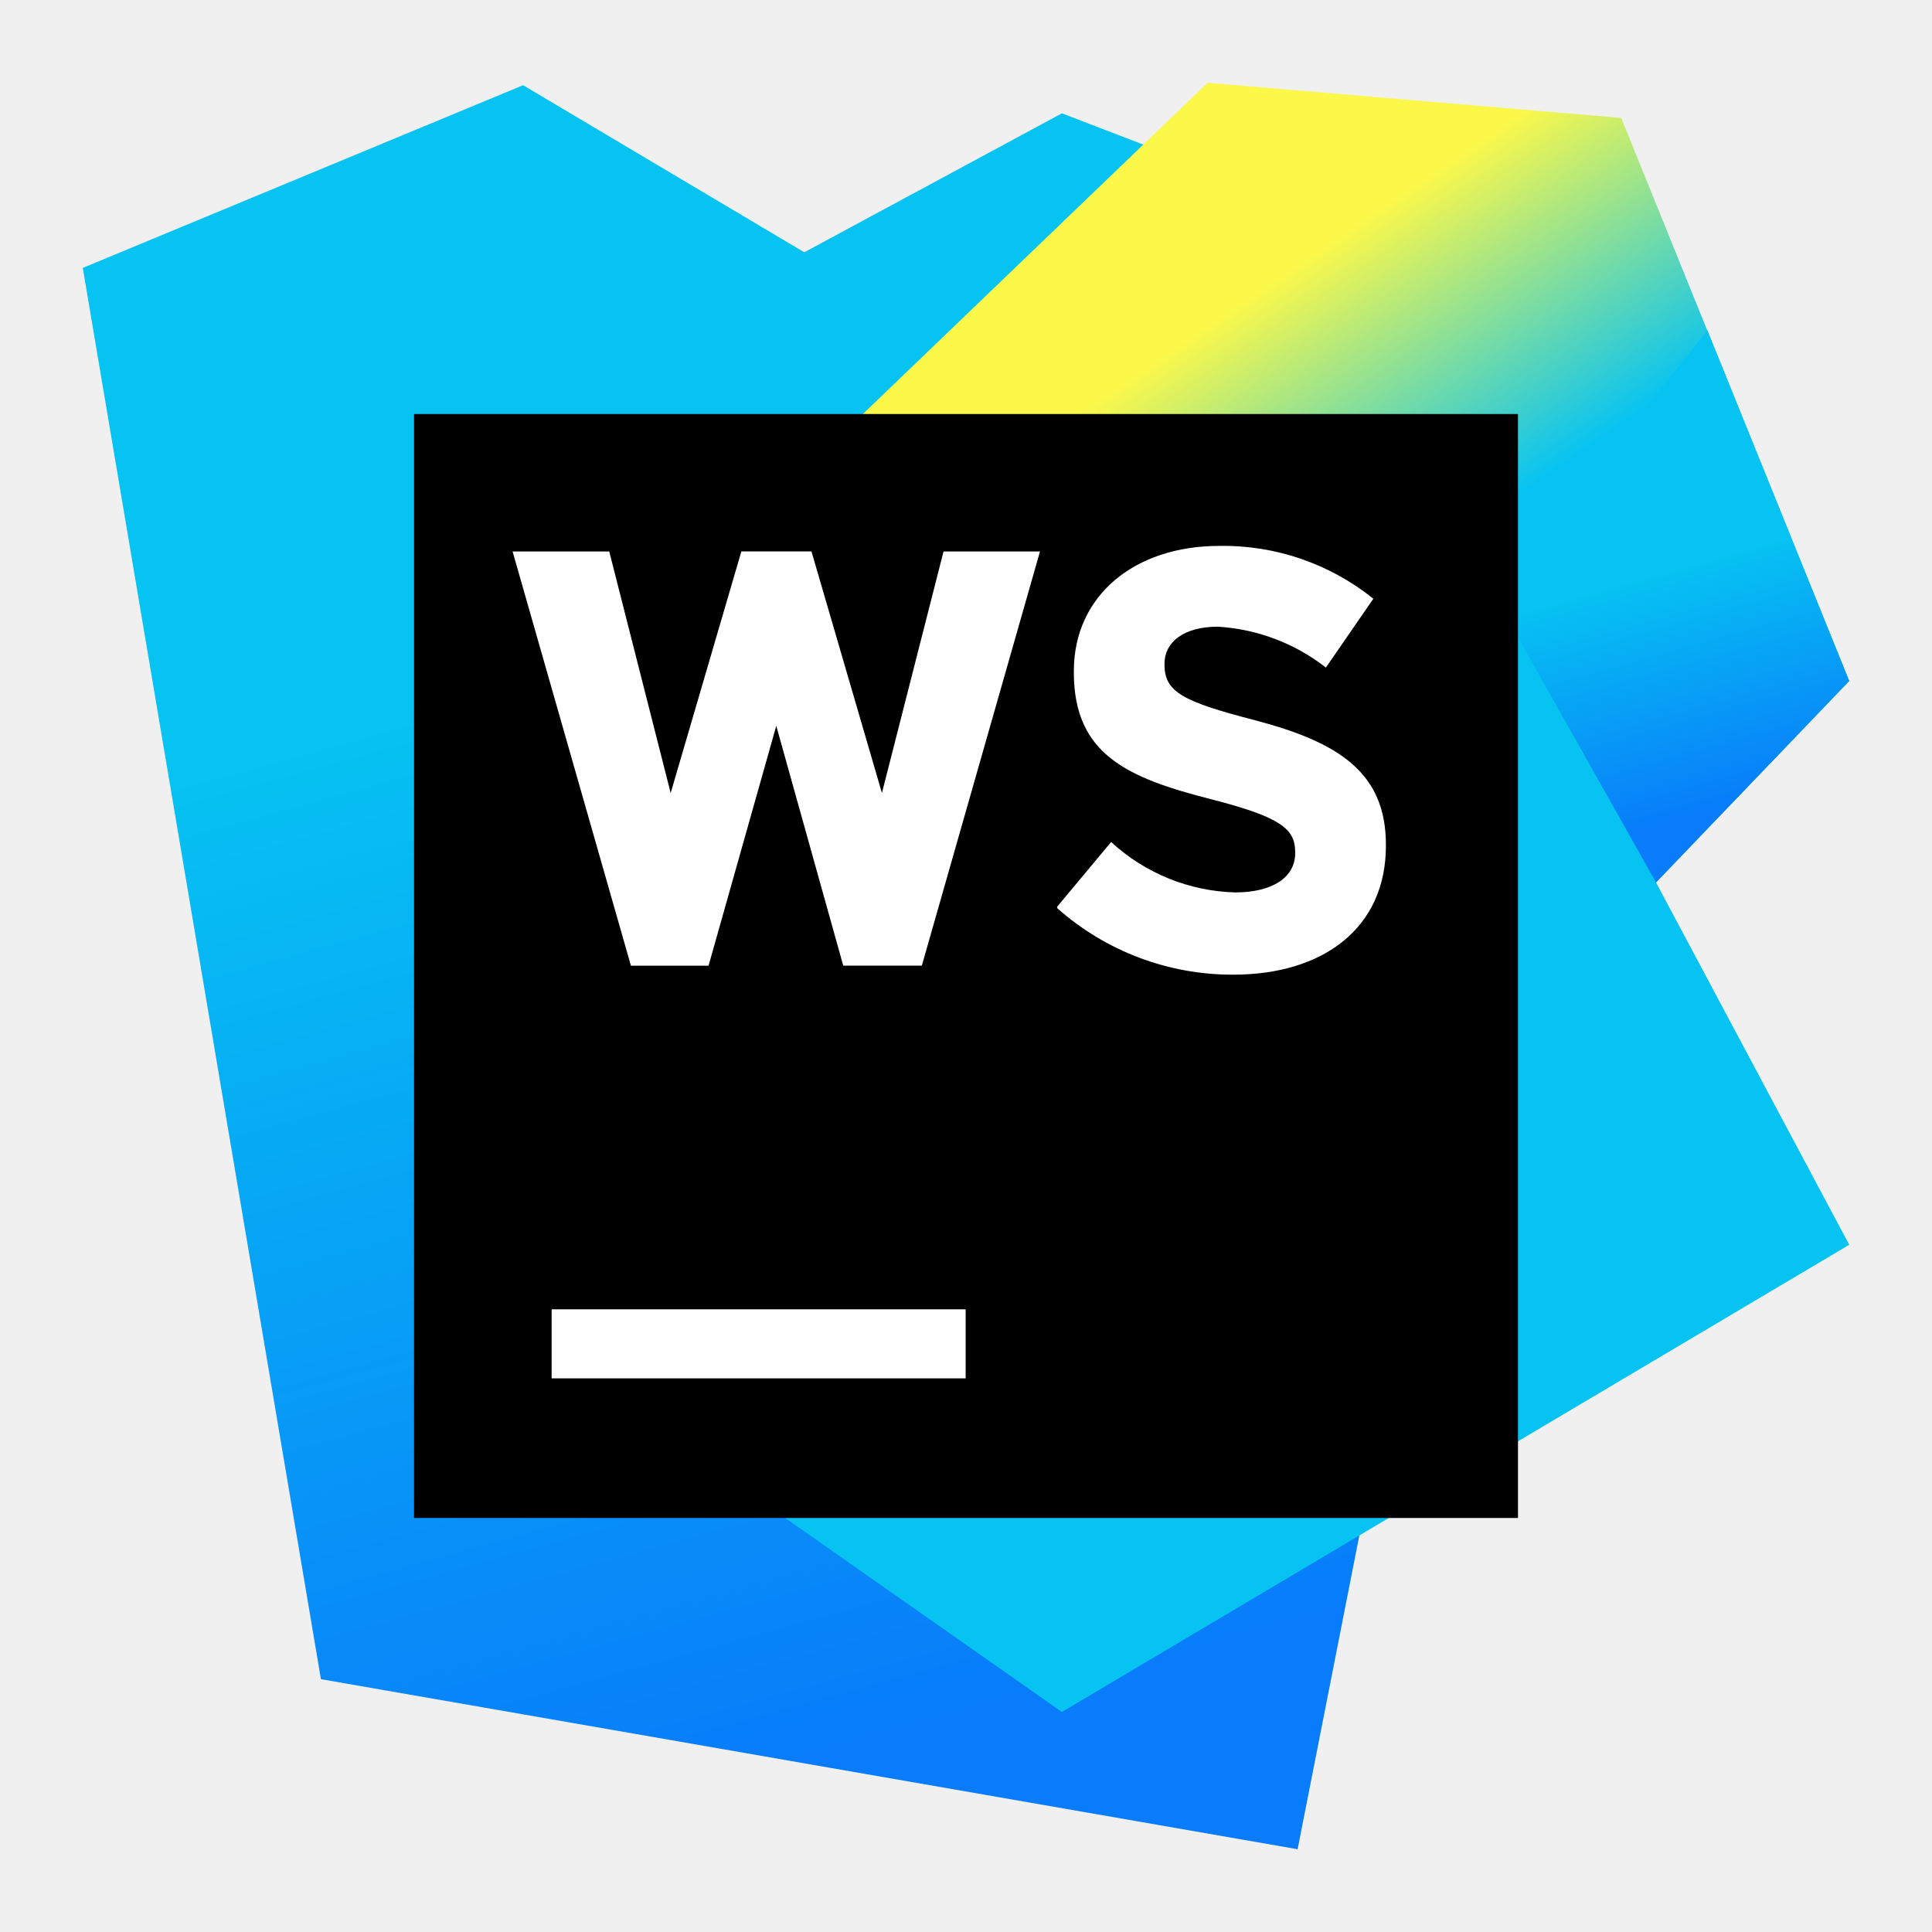
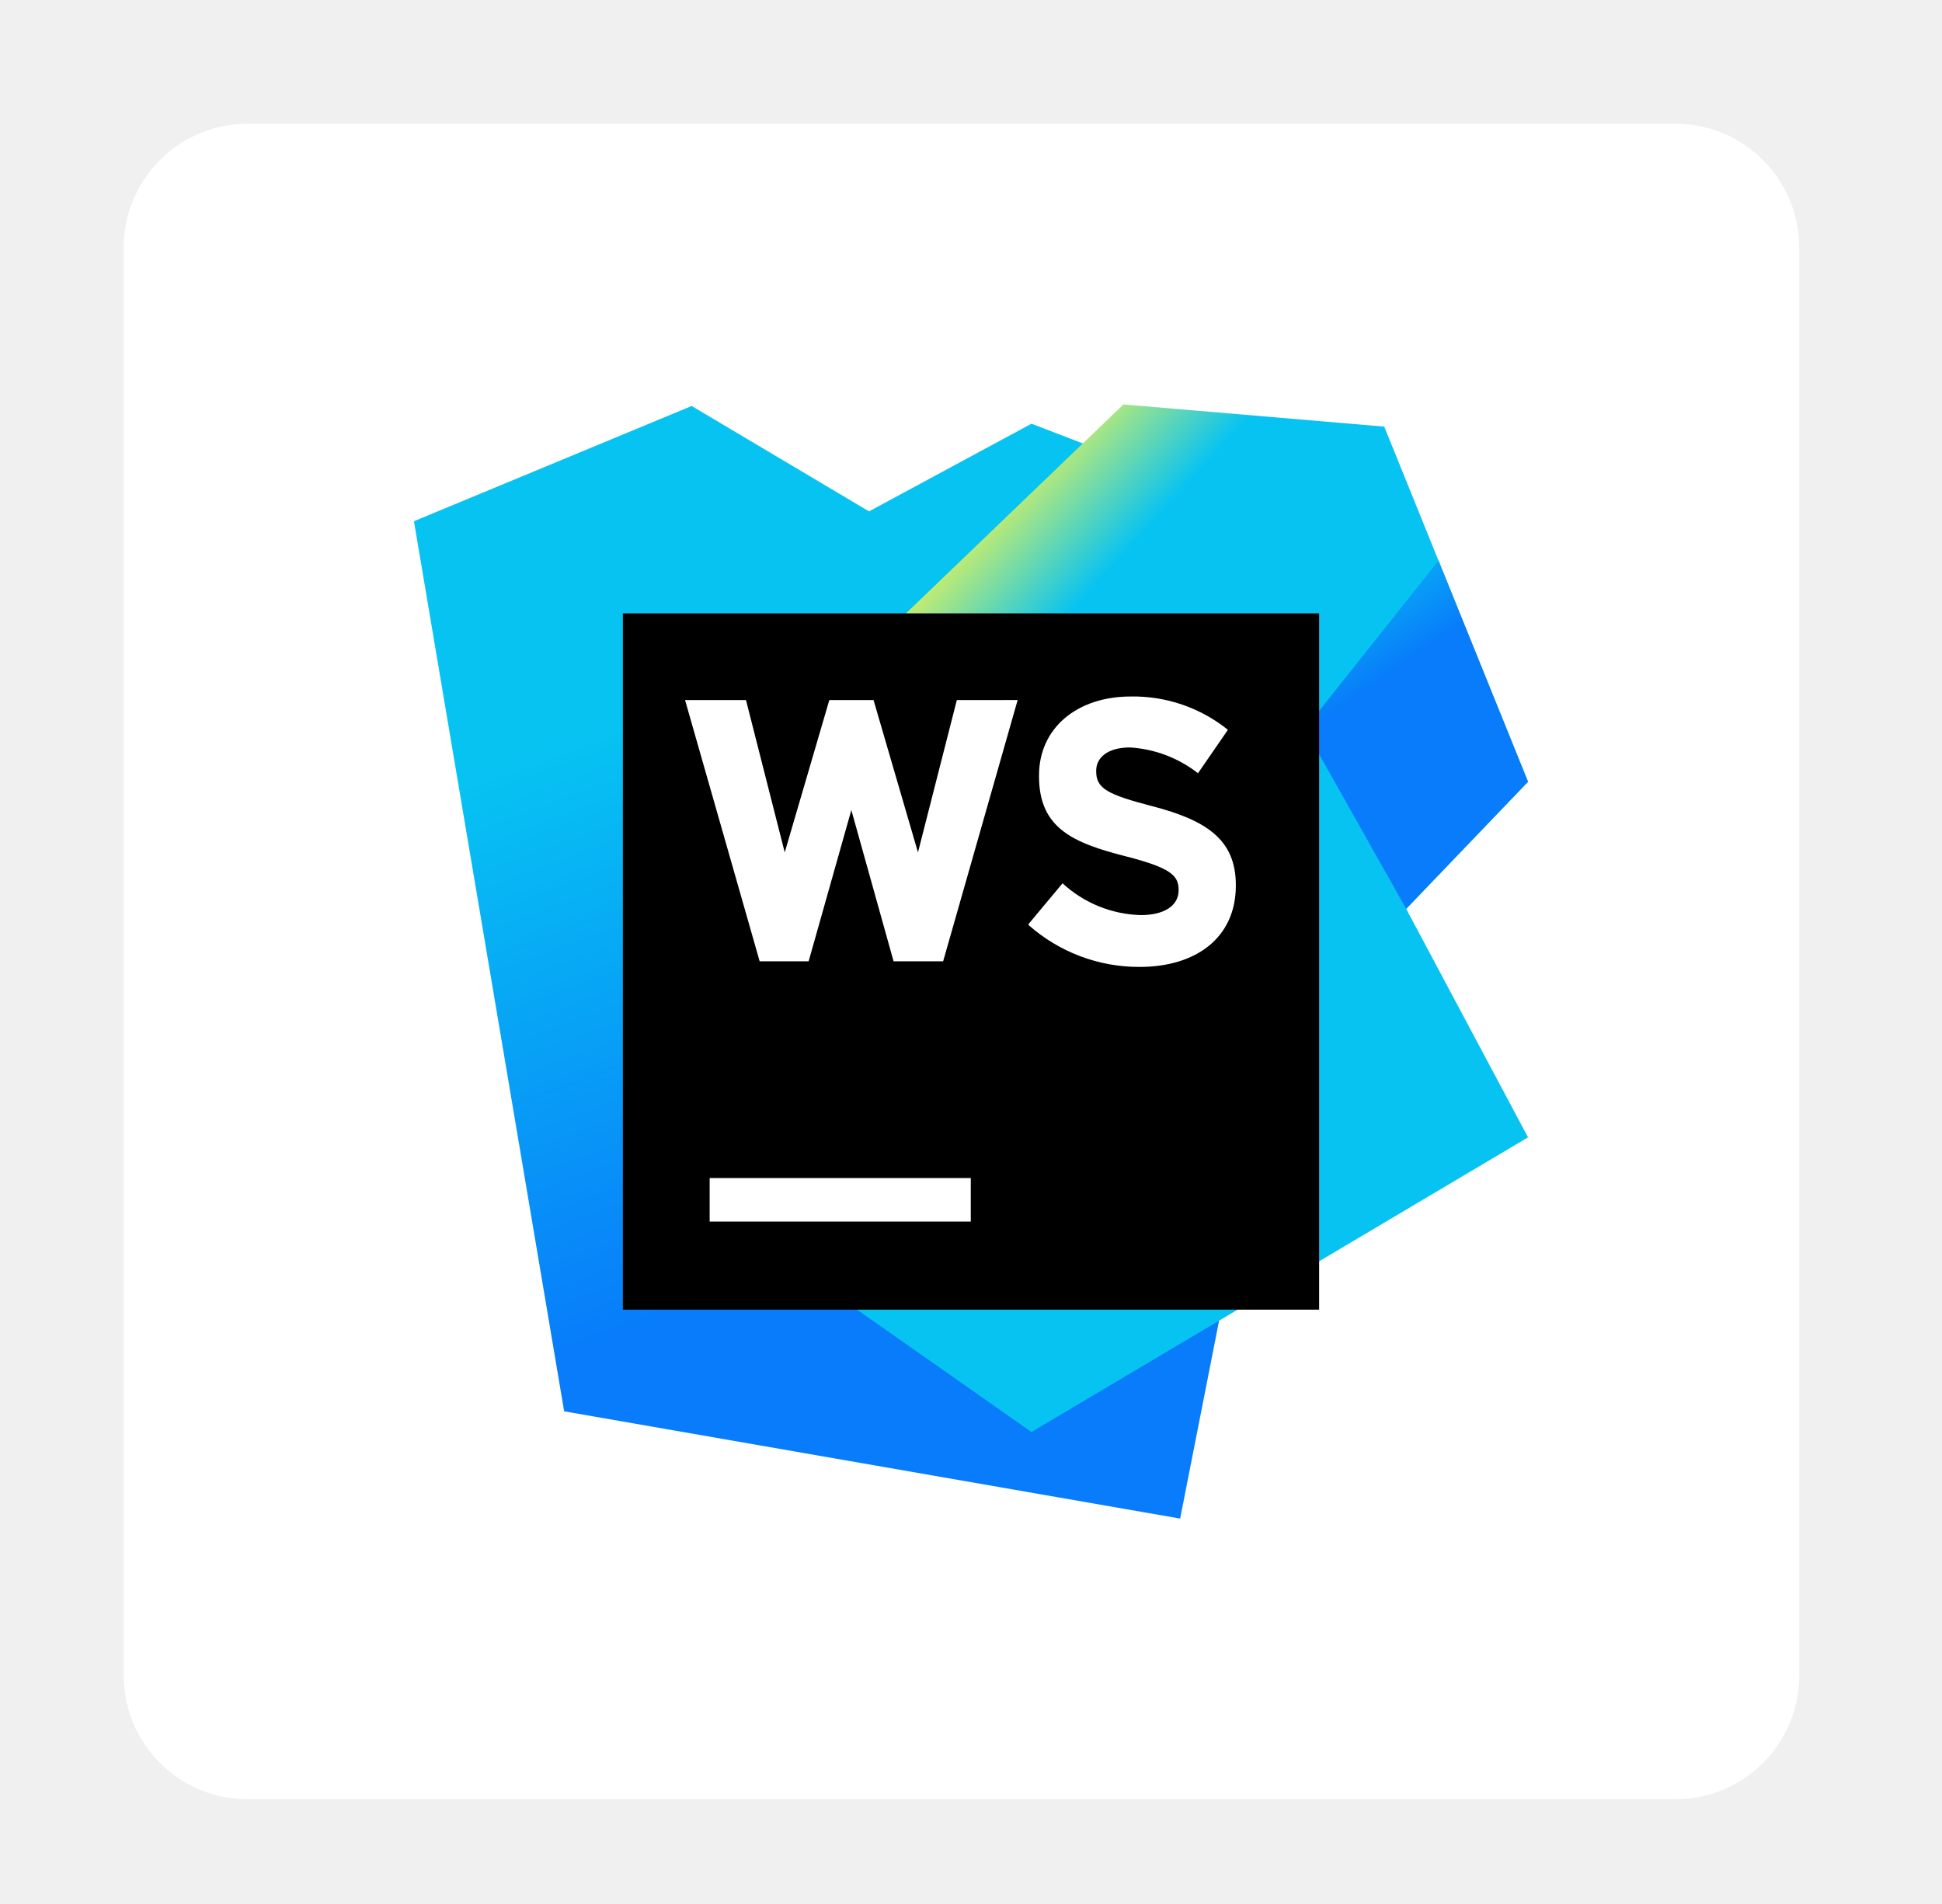
- <svg xmlns="http://www.w3.org/2000/svg" viewBox="0 0 128 128">
+ <svg xmlns="http://www.w3.org/2000/svg" xmlns:xlink="http://www.w3.org/1999/xlink" width="204" height="200" viewBox="0 0 204 200">
  <defs>
-     <linearGradient id="a" x1="38.88" x2="63.72" y1="6.5" y2="95.94" gradientTransform="rotate(.104) scale(1.21905)" gradientUnits="userSpaceOnUse">
-       <stop offset=".28" stop-color="#07c3f2" />
-       <stop offset=".94" stop-color="#087cfa" />
+     <linearGradient id="linear-gradient" x1="0.333" y1="0.007" x2="0.58" y2="0.773" gradientUnits="objectBoundingBox">
+       <stop offset="0.28" stop-color="#07c3f2" />
+       <stop offset="0.94" stop-color="#087cfa" />
    </linearGradient>
-     <linearGradient id="b" x1="46.63" x2="88.66" y1="17.85" y2="79.48" gradientTransform="rotate(.104) scale(1.21905)" gradientUnits="userSpaceOnUse">
-       <stop offset=".14" stop-color="#fcf84a" />
-       <stop offset=".37" stop-color="#07c3f2" />
+     <linearGradient id="linear-gradient-2" x1="0.105" y1="0.115" x2="0.601" y2="0.686" gradientUnits="objectBoundingBox">
+       <stop offset="0.14" stop-color="#fcf84a" />
+       <stop offset="0.37" stop-color="#07c3f2" />
    </linearGradient>
-     <linearGradient id="c" x1="88.27" x2="93.79" y1="25.47" y2="45.02" gradientTransform="rotate(.104) scale(1.21905)" gradientUnits="userSpaceOnUse">
-       <stop offset=".28" stop-color="#07c3f2" />
-       <stop offset=".94" stop-color="#087cfa" />
-     </linearGradient>
+     <linearGradient id="linear-gradient-3" x1="-0.461" y1="0.098" x2="-0.225" y2="0.632" xlink:href="#linear-gradient" />
  </defs>
-   <path fill="url(#a)" d="M21.262 111.25 5.484 17.75 34.656 5.645l18.63 11.07 17.066-9.207 35.558 13.656-19.94 101.352Zm0 0" />
-   <path fill="url(#b)" d="M122.516 45.117 107.41 7.813l-27.402-2.33L37.707 46.13 49.09 98.512l21.262 14.91 52.164-30.953-12.801-24.004Zm0 0" />
-   <path fill="url(#c)" d="m99.07 39.559 10.645 18.906 12.8-13.348-9.398-23.234Zm0 0" />
-   <path d="M27.43 27.43h73.14v73.14H27.43Zm0 0" />
-   <path fill="#fff" d="M36.547 86.746h27.43v4.574h-27.43Zm25.965-50.21L58.43 52.538l-4.668-16.004h-4.645L44.434 52.54l-4.07-16.004H33.96l7.84 27.442h5.144L51.43 48.09l4.437 15.887h5.207l7.828-27.442Zm7.535 23.526 3.57-4.277a12.625 12.625 0 0 0 8.219 3.34c2.437 0 3.973-.977 3.973-2.598v-.074c0-1.535-.95-2.316-5.547-3.496-5.547-1.414-9.117-2.953-9.117-8.414v-.086c0-4.984 4.007-8.289 9.628-8.289a15.85 15.85 0 0 1 10.215 3.5l-3.144 4.559a12.877 12.877 0 0 0-7.156-2.707c-2.317 0-3.536 1.062-3.536 2.437v.086c0 1.805 1.22 2.437 5.938 3.66 5.582 1.461 8.73 3.461 8.73 8.262v.074c0 5.461-4.172 8.535-10.11 8.535a17.48 17.48 0 0 1-11.663-4.402" />
+   <g id="WebStorm" transform="translate(14964 9640)">
+     <g id="Group_139" data-name="Group 139">
+       <rect id="Rectangle_187" data-name="Rectangle 187" width="204" height="200" rx="11" transform="translate(-14964 -9640)" fill="none" />
+       <rect id="Rectangle_188" data-name="Rectangle 188" width="176" height="176" rx="13" transform="translate(-14951 -9627)" fill="#fff" />
+     </g>
+     <g id="WebStorm-2" data-name="WebStorm" transform="translate(-14926 -9603)">
+       <path id="Path_95" data-name="Path 95" d="M21.262,111.25,5.484,17.75,34.656,5.645l18.63,11.07L70.352,7.508,105.91,21.164,85.97,122.516Zm0,0" fill="url(#linear-gradient)" />
+       <path id="Path_96" data-name="Path 96" d="M122.516,45.117,107.41,7.813l-27.4-2.33L37.707,46.13,49.09,98.512l21.262,14.91,52.164-30.953-12.8-24Zm0,0" fill="url(#linear-gradient-2)" />
+       <path id="Path_97" data-name="Path 97" d="M99.07,39.559l10.645,18.906,12.8-13.348-9.4-23.234Zm0,0" fill="url(#linear-gradient-3)" />
+       <path id="Path_98" data-name="Path 98" d="M27.43,27.43h73.14v73.14H27.43Zm0,0" />
+       <path id="Path_99" data-name="Path 99" d="M36.547,86.746h27.43V91.32H36.547Zm25.965-50.21-4.082,16-4.668-16H49.117L44.434,52.54l-4.07-16h-6.4L41.8,63.978h5.144L51.43,48.09l4.437,15.887h5.207L68.9,36.535Zm7.535,23.526,3.57-4.277a12.625,12.625,0,0,0,8.219,3.34c2.437,0,3.973-.977,3.973-2.6v-.074c0-1.535-.95-2.316-5.547-3.5-5.547-1.414-9.117-2.953-9.117-8.414v-.086c0-4.984,4.007-8.289,9.628-8.289a15.85,15.85,0,0,1,10.215,3.5l-3.144,4.559a12.877,12.877,0,0,0-7.156-2.707c-2.317,0-3.536,1.062-3.536,2.437v.086c0,1.805,1.22,2.437,5.938,3.66,5.582,1.461,8.73,3.461,8.73,8.262v.074c0,5.461-4.172,8.535-10.11,8.535a17.48,17.48,0,0,1-11.663-4.4" fill="#fff" />
+     </g>
+   </g>
</svg>
